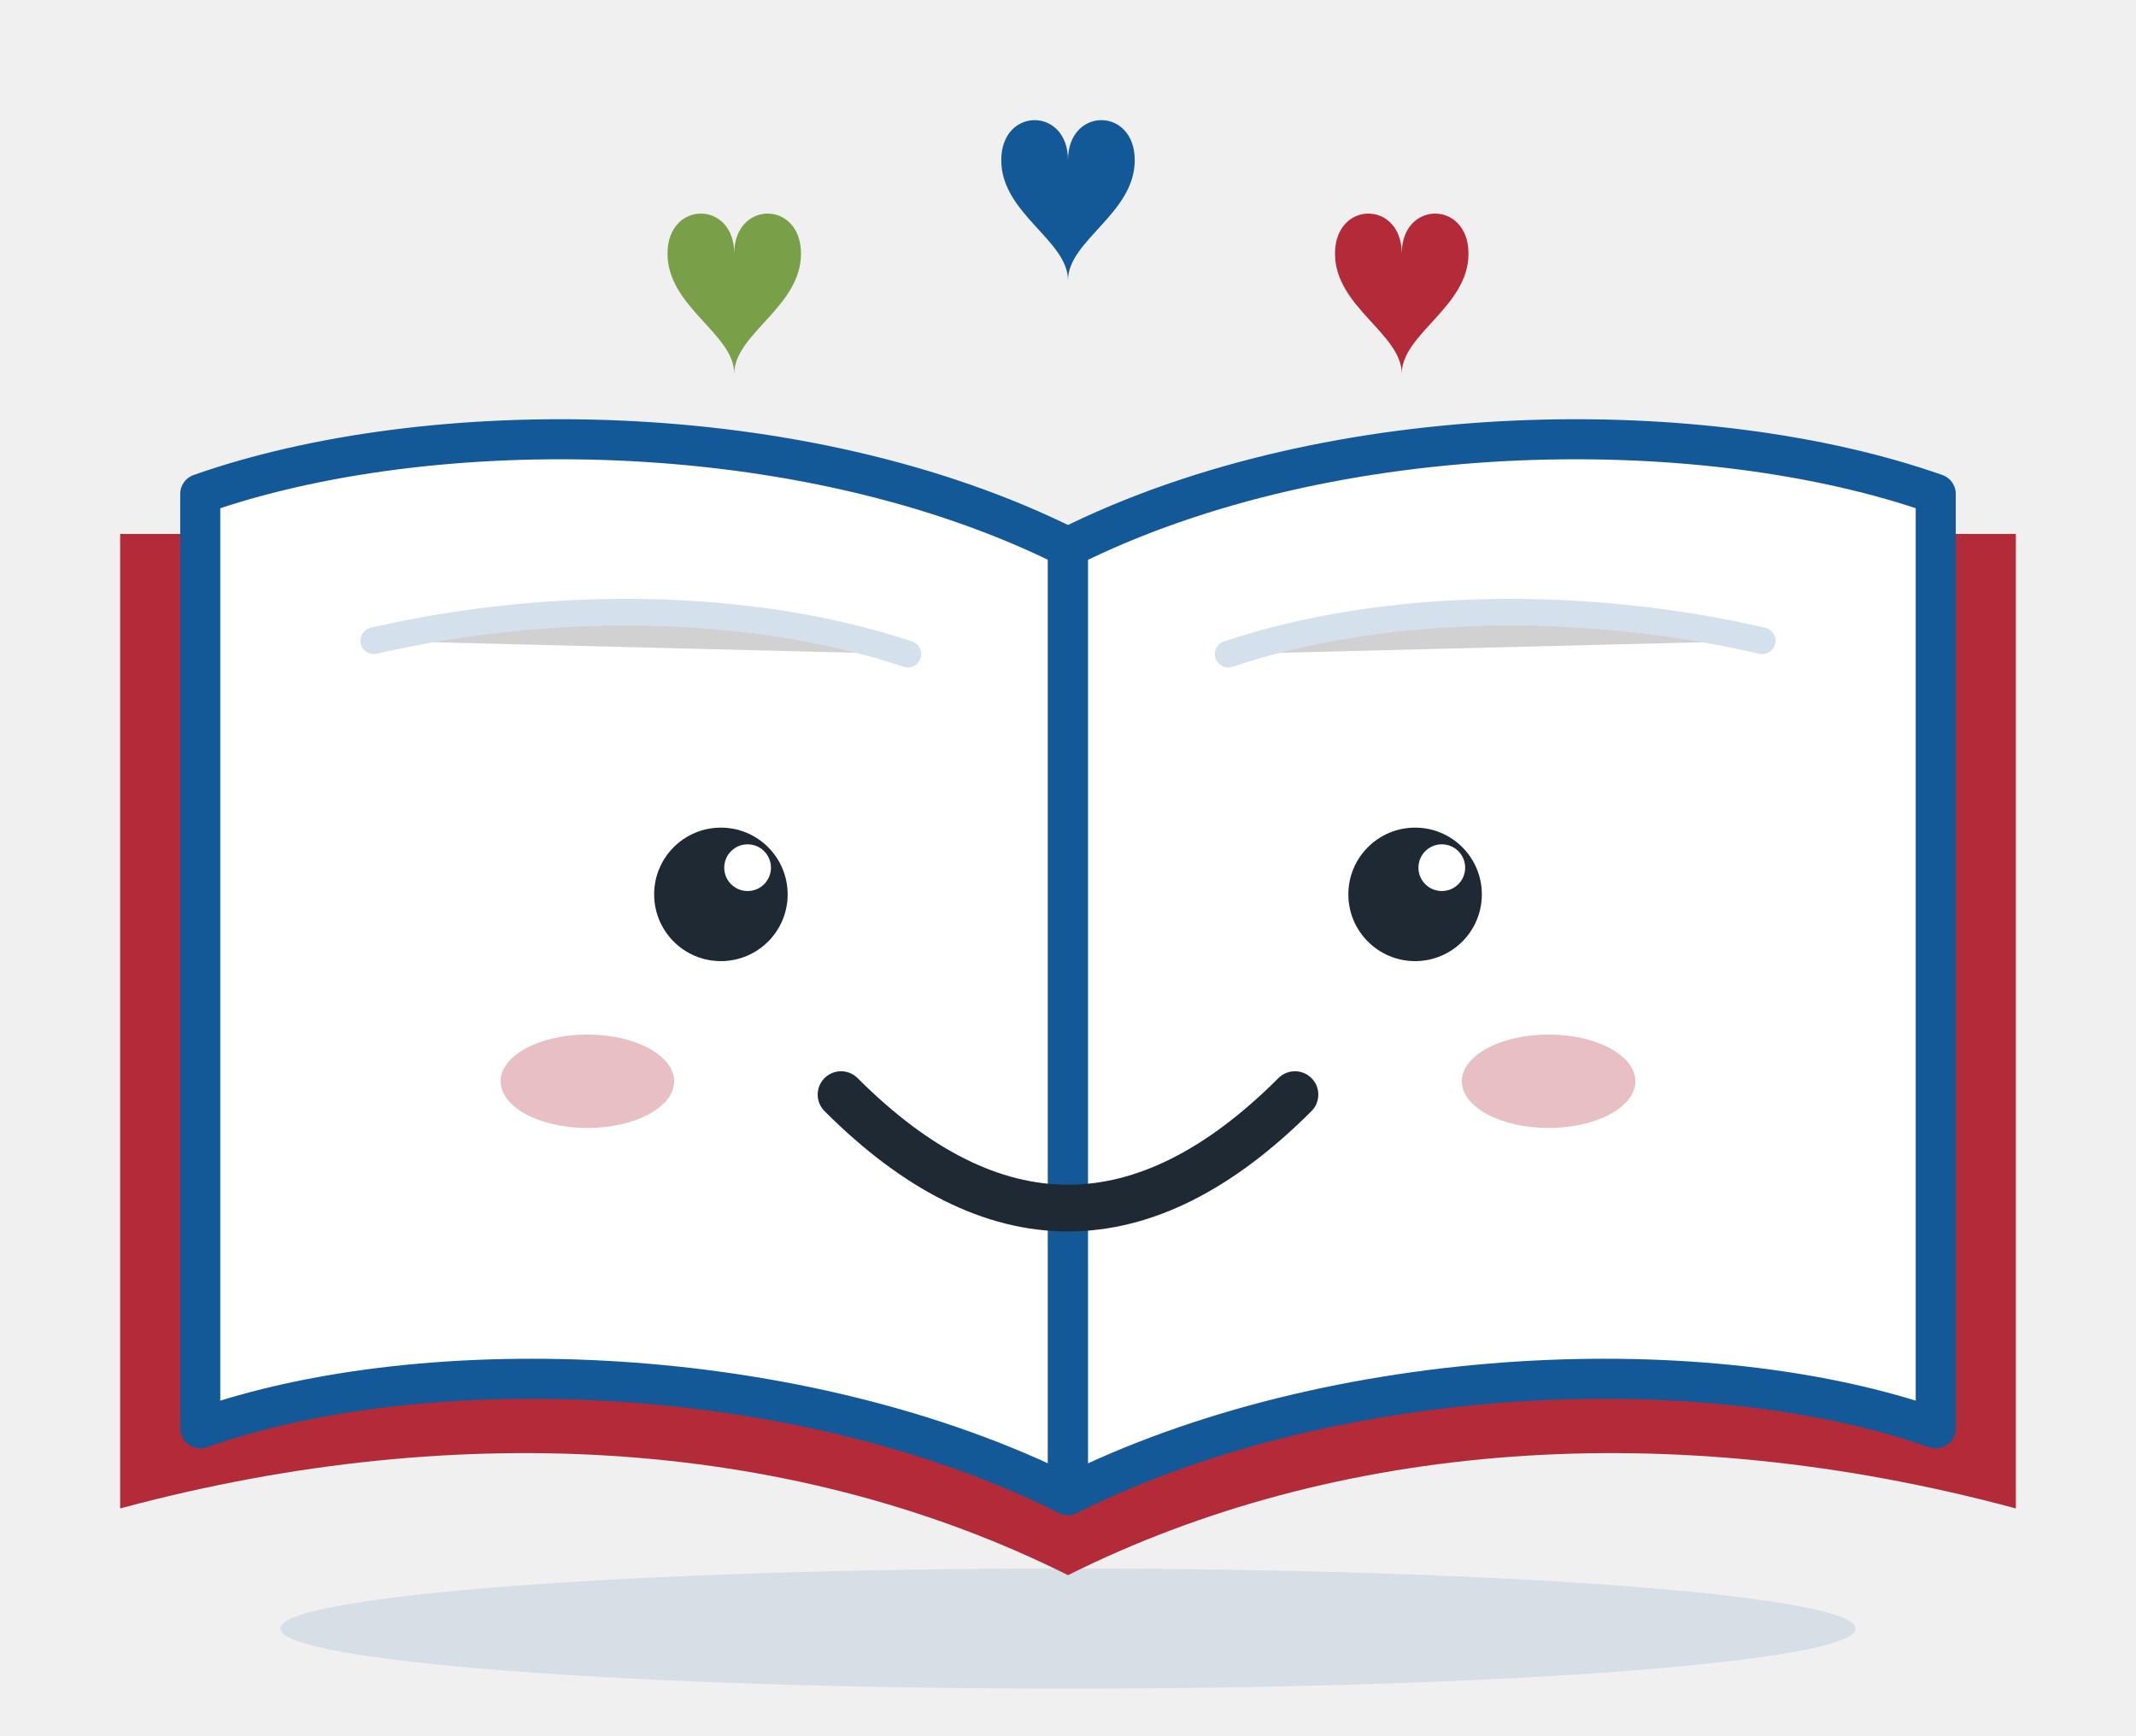
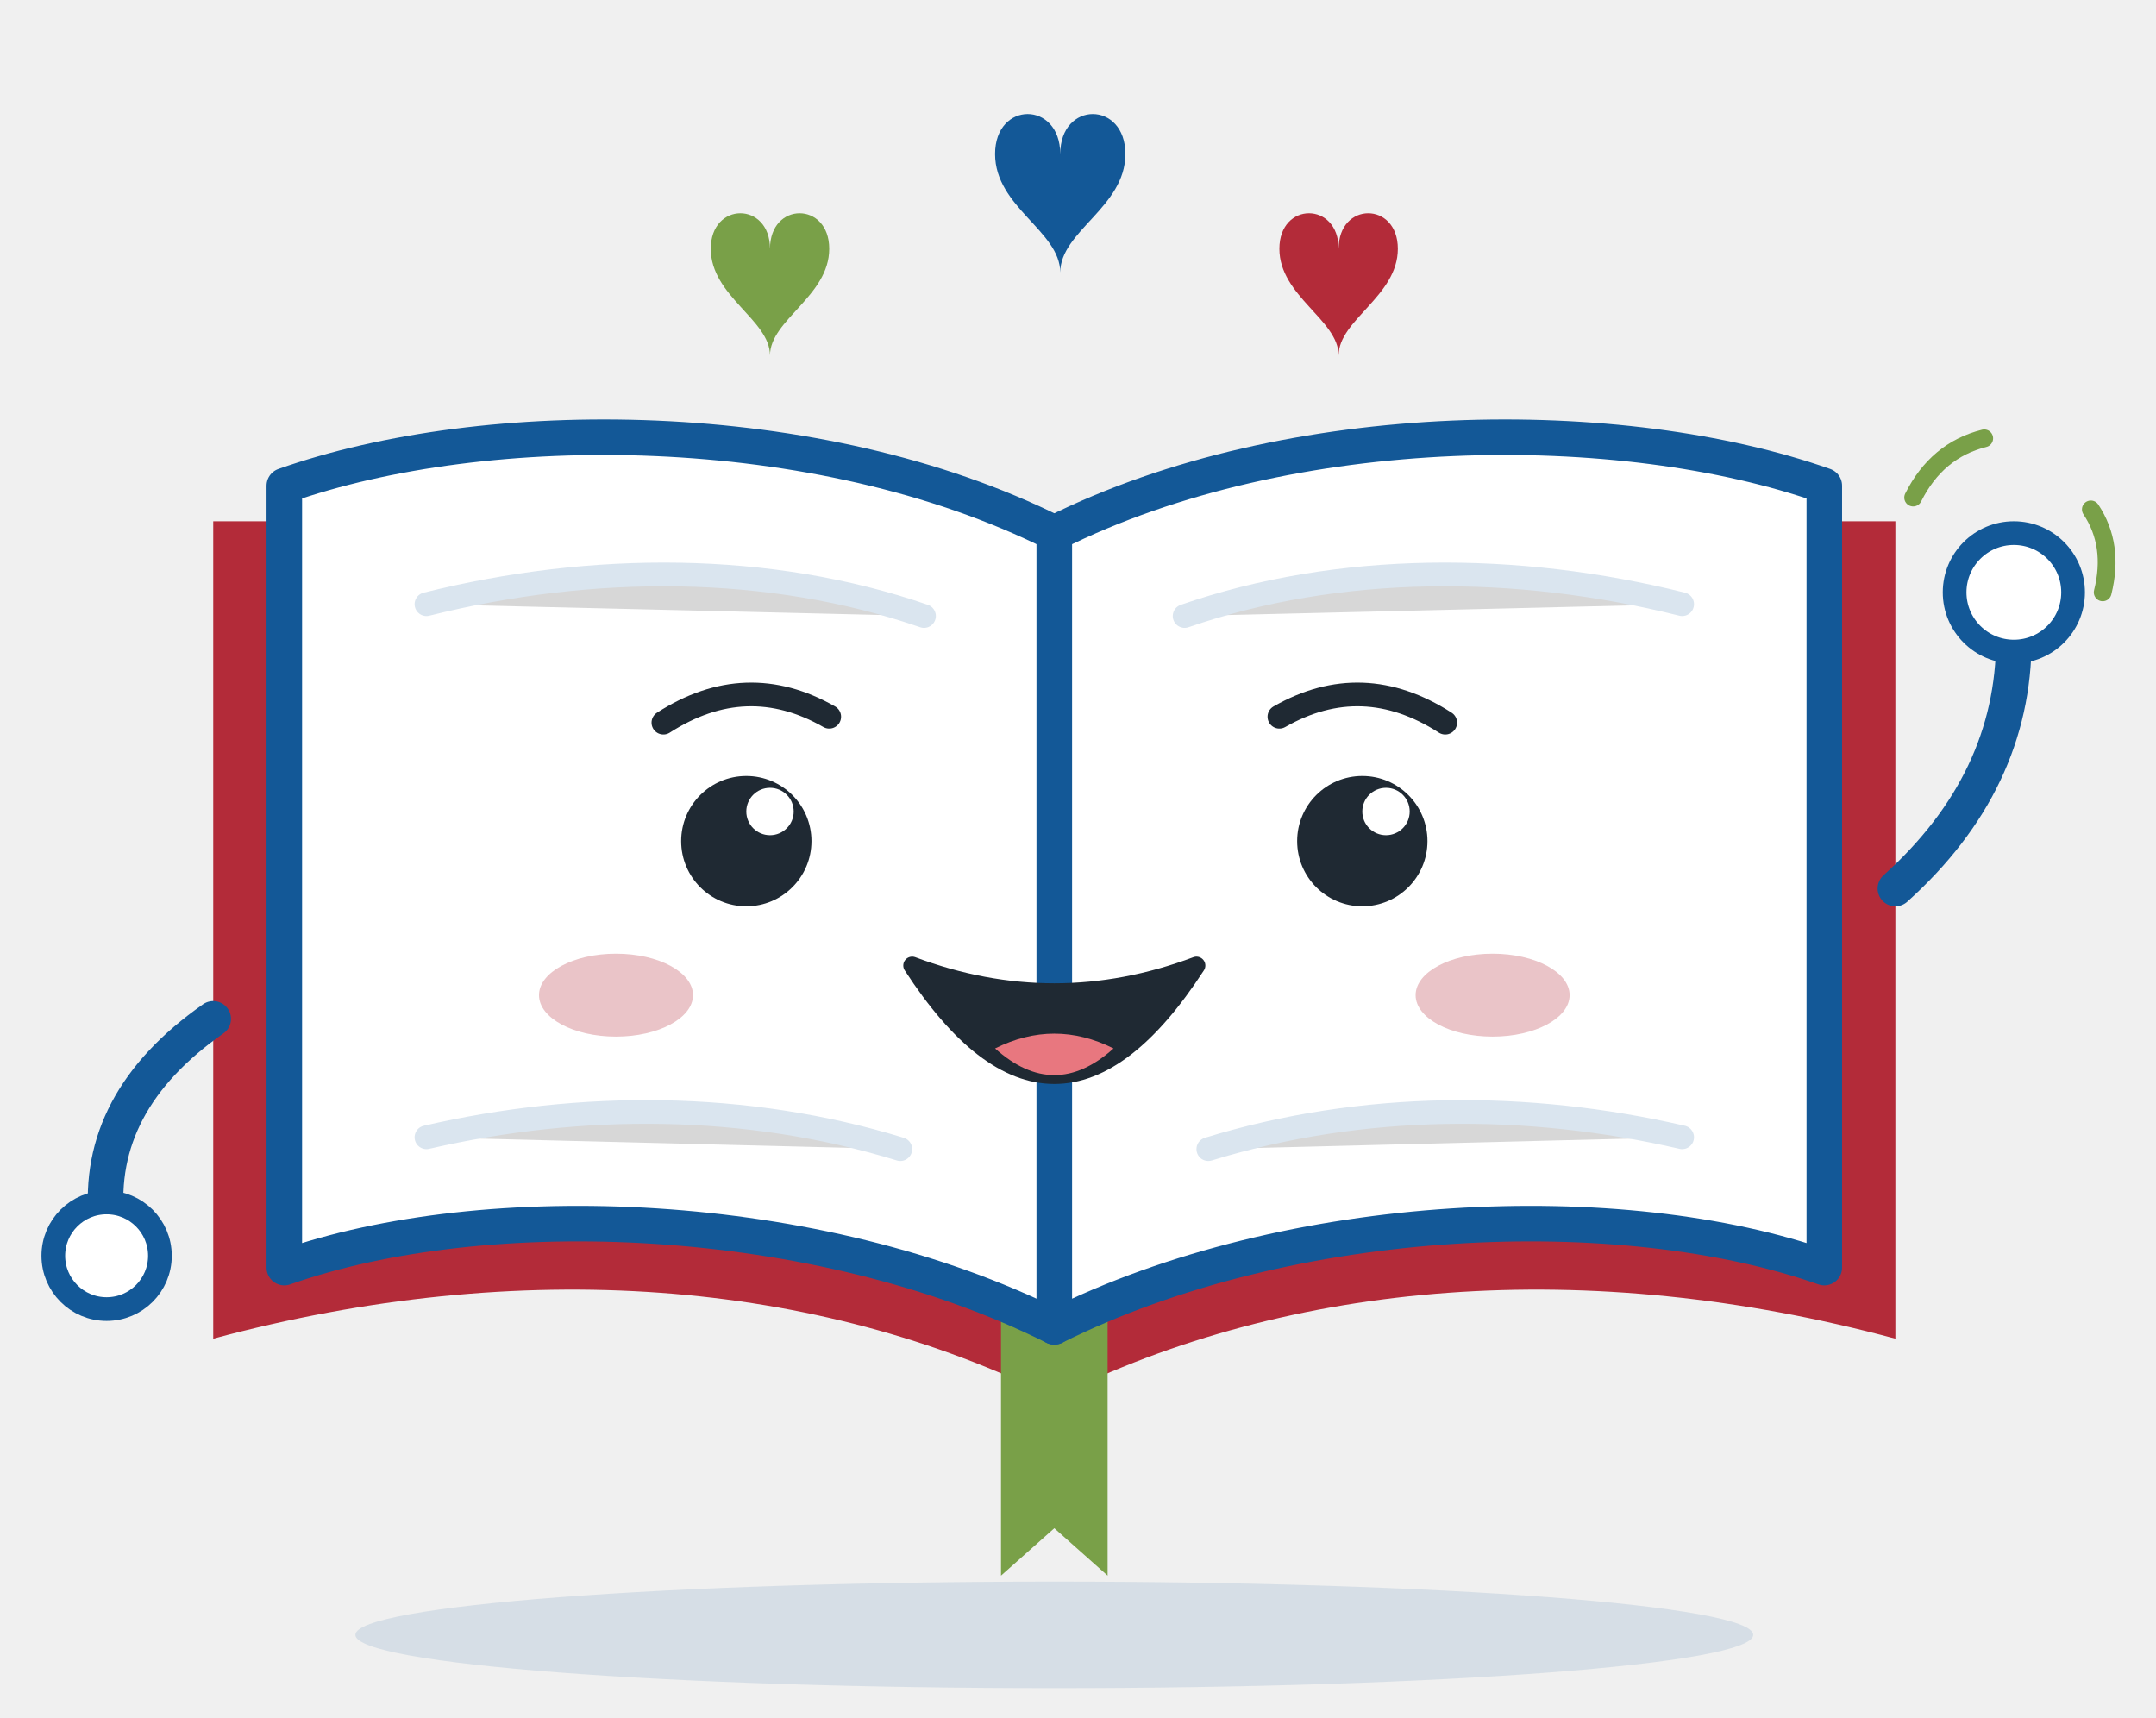
- <svg xmlns="http://www.w3.org/2000/svg" viewBox="0 0 320 260" role="img" aria-label="A smiling open book">
-   <g class="hearts">
-     <path d="M100 38c0-8 10-8 10 0 0-8 10-8 10 0 0 8-10 12-10 18 0-6-10-10-10-18z" fill="#79a048" />
-     <path d="M150 24c0-8 10-8 10 0 0-8 10-8 10 0 0 8-10 12-10 18 0-6-10-10-10-18z" fill="#135897" />
-     <path d="M200 38c0-8 10-8 10 0 0-8 10-8 10 0 0 8-10 12-10 18 0-6-10-10-10-18z" fill="#b32b39" />
+ <svg xmlns="http://www.w3.org/2000/svg" viewBox="-18 0 364 290" role="img" aria-label="Booker, a smiling open book waving hello">
+   <g>
+     <path d="M102 42c0-8 10-8 10 0 0-8 10-8 10 0 0 8-10 12-10 18 0-6-10-10-10-18z" fill="#79a048" />
+     <path d="M150 26c0-9 11-9 11 0 0-9 11-9 11 0 0 9-11 13-11 20 0-7-11-11-11-20z" fill="#135897" />
+     <path d="M198 42c0-8 10-8 10 0 0-8 10-8 10 0 0 8-10 12-10 18 0-6-10-10-10-18z" fill="#b32b39" />
  </g>
-   <ellipse cx="160" cy="244" rx="118" ry="9" fill="#135897" opacity="0.12" />
-   <path d="M18 80 L18 226 C70 212 120 216 160 236 C200 216 250 212 302 226 L302 80 Z" fill="#b32b39" />
-   <path d="M160 82 C120 62 64 62 30 74 L30 214 C64 202 120 204 160 224 Z" fill="#ffffff" stroke="#135897" stroke-width="6" stroke-linejoin="round" />
-   <path d="M160 82 C200 62 256 62 290 74 L290 214 C256 202 200 204 160 224 Z" fill="#ffffff" stroke="#135897" stroke-width="6" stroke-linejoin="round" />
-   <g stroke="#135897" stroke-width="4" stroke-linecap="round" opacity="0.18">
-     <path d="M56 96 C82 90 112 90 136 98" />
-     <path d="M184 98 C208 90 238 90 264 96" />
+   <ellipse cx="160" cy="276" rx="118" ry="9" fill="#135897" opacity="0.12" />
+   <path d="M18 88 L18 226 C70 212 120 216 160 236 C200 216 250 212 302 226 L302 88 Z" fill="#b32b39" />
+   <g fill="none" stroke="#135897" stroke-width="6" stroke-linecap="round">
+     <path d="M18 172 Q-2 186 0 206" />
+     <path d="M302 150 Q322 132 322 108" />
  </g>
-   <circle cx="108" cy="134" r="10" fill="#1f2933" />
-   <circle cx="112" cy="130" r="3.5" fill="#ffffff" />
-   <circle cx="212" cy="134" r="10" fill="#1f2933" />
-   <circle cx="216" cy="130" r="3.5" fill="#ffffff" />
-   <ellipse cx="88" cy="162" rx="13" ry="7" fill="#b32b39" opacity="0.3" />
-   <ellipse cx="232" cy="162" rx="13" ry="7" fill="#b32b39" opacity="0.3" />
-   <path d="M126 164 Q160 198 194 164" fill="none" stroke="#1f2933" stroke-width="7" stroke-linecap="round" />
+   <circle cx="0" cy="212" r="9" fill="#ffffff" stroke="#135897" stroke-width="4" />
+   <circle cx="322" cy="100" r="10" fill="#ffffff" stroke="#135897" stroke-width="4" />
+   <g fill="none" stroke="#79a048" stroke-width="3" stroke-linecap="round">
+     <path d="M305 84 Q309 76 317 74" />
+     <path d="M335 86 Q339 92 337 100" />
+   </g>
+   <path d="M151 222 H169 V266 L160 258 L151 266 Z" fill="#79a048" />
+   <path d="M160 90 C120 70 64 70 30 82 L30 214 C64 202 120 204 160 224 Z" fill="#ffffff" stroke="#135897" stroke-width="6" stroke-linejoin="round" />
+   <path d="M160 90 C200 70 256 70 290 82 L290 214 C256 202 200 204 160 224 Z" fill="#ffffff" stroke="#135897" stroke-width="6" stroke-linejoin="round" />
+   <g stroke="#135897" stroke-width="4" stroke-linecap="round" opacity="0.16">
+     <path d="M54 102 C82 95 112 95 138 104" />
+     <path d="M182 104 C208 95 238 95 266 102" />
+     <path d="M54 192 C80 186 108 186 134 194" />
+     <path d="M186 194 C212 186 240 186 266 192" />
+   </g>
+   <g fill="none" stroke="#1f2933" stroke-width="4" stroke-linecap="round">
+     <path d="M94 122 Q108 113 122 121" />
+     <path d="M198 121 Q212 113 226 122" />
+   </g>
+   <circle cx="108" cy="142" r="11" fill="#1f2933" />
+   <circle cx="112" cy="137" r="4" fill="#ffffff" />
+   <circle cx="212" cy="142" r="11" fill="#1f2933" />
+   <circle cx="216" cy="137" r="4" fill="#ffffff" />
+   <ellipse cx="86" cy="168" rx="13" ry="7" fill="#b32b39" opacity="0.28" />
+   <ellipse cx="234" cy="168" rx="13" ry="7" fill="#b32b39" opacity="0.28" />
+   <path d="M136 163 Q160 200 184 163 Q160 172 136 163 Z" fill="#1f2933" stroke="#1f2933" stroke-width="3" stroke-linejoin="round" />
+   <path d="M150 177 Q160 186 170 177 Q160 172 150 177 Z" fill="#e8777f" />
</svg>
